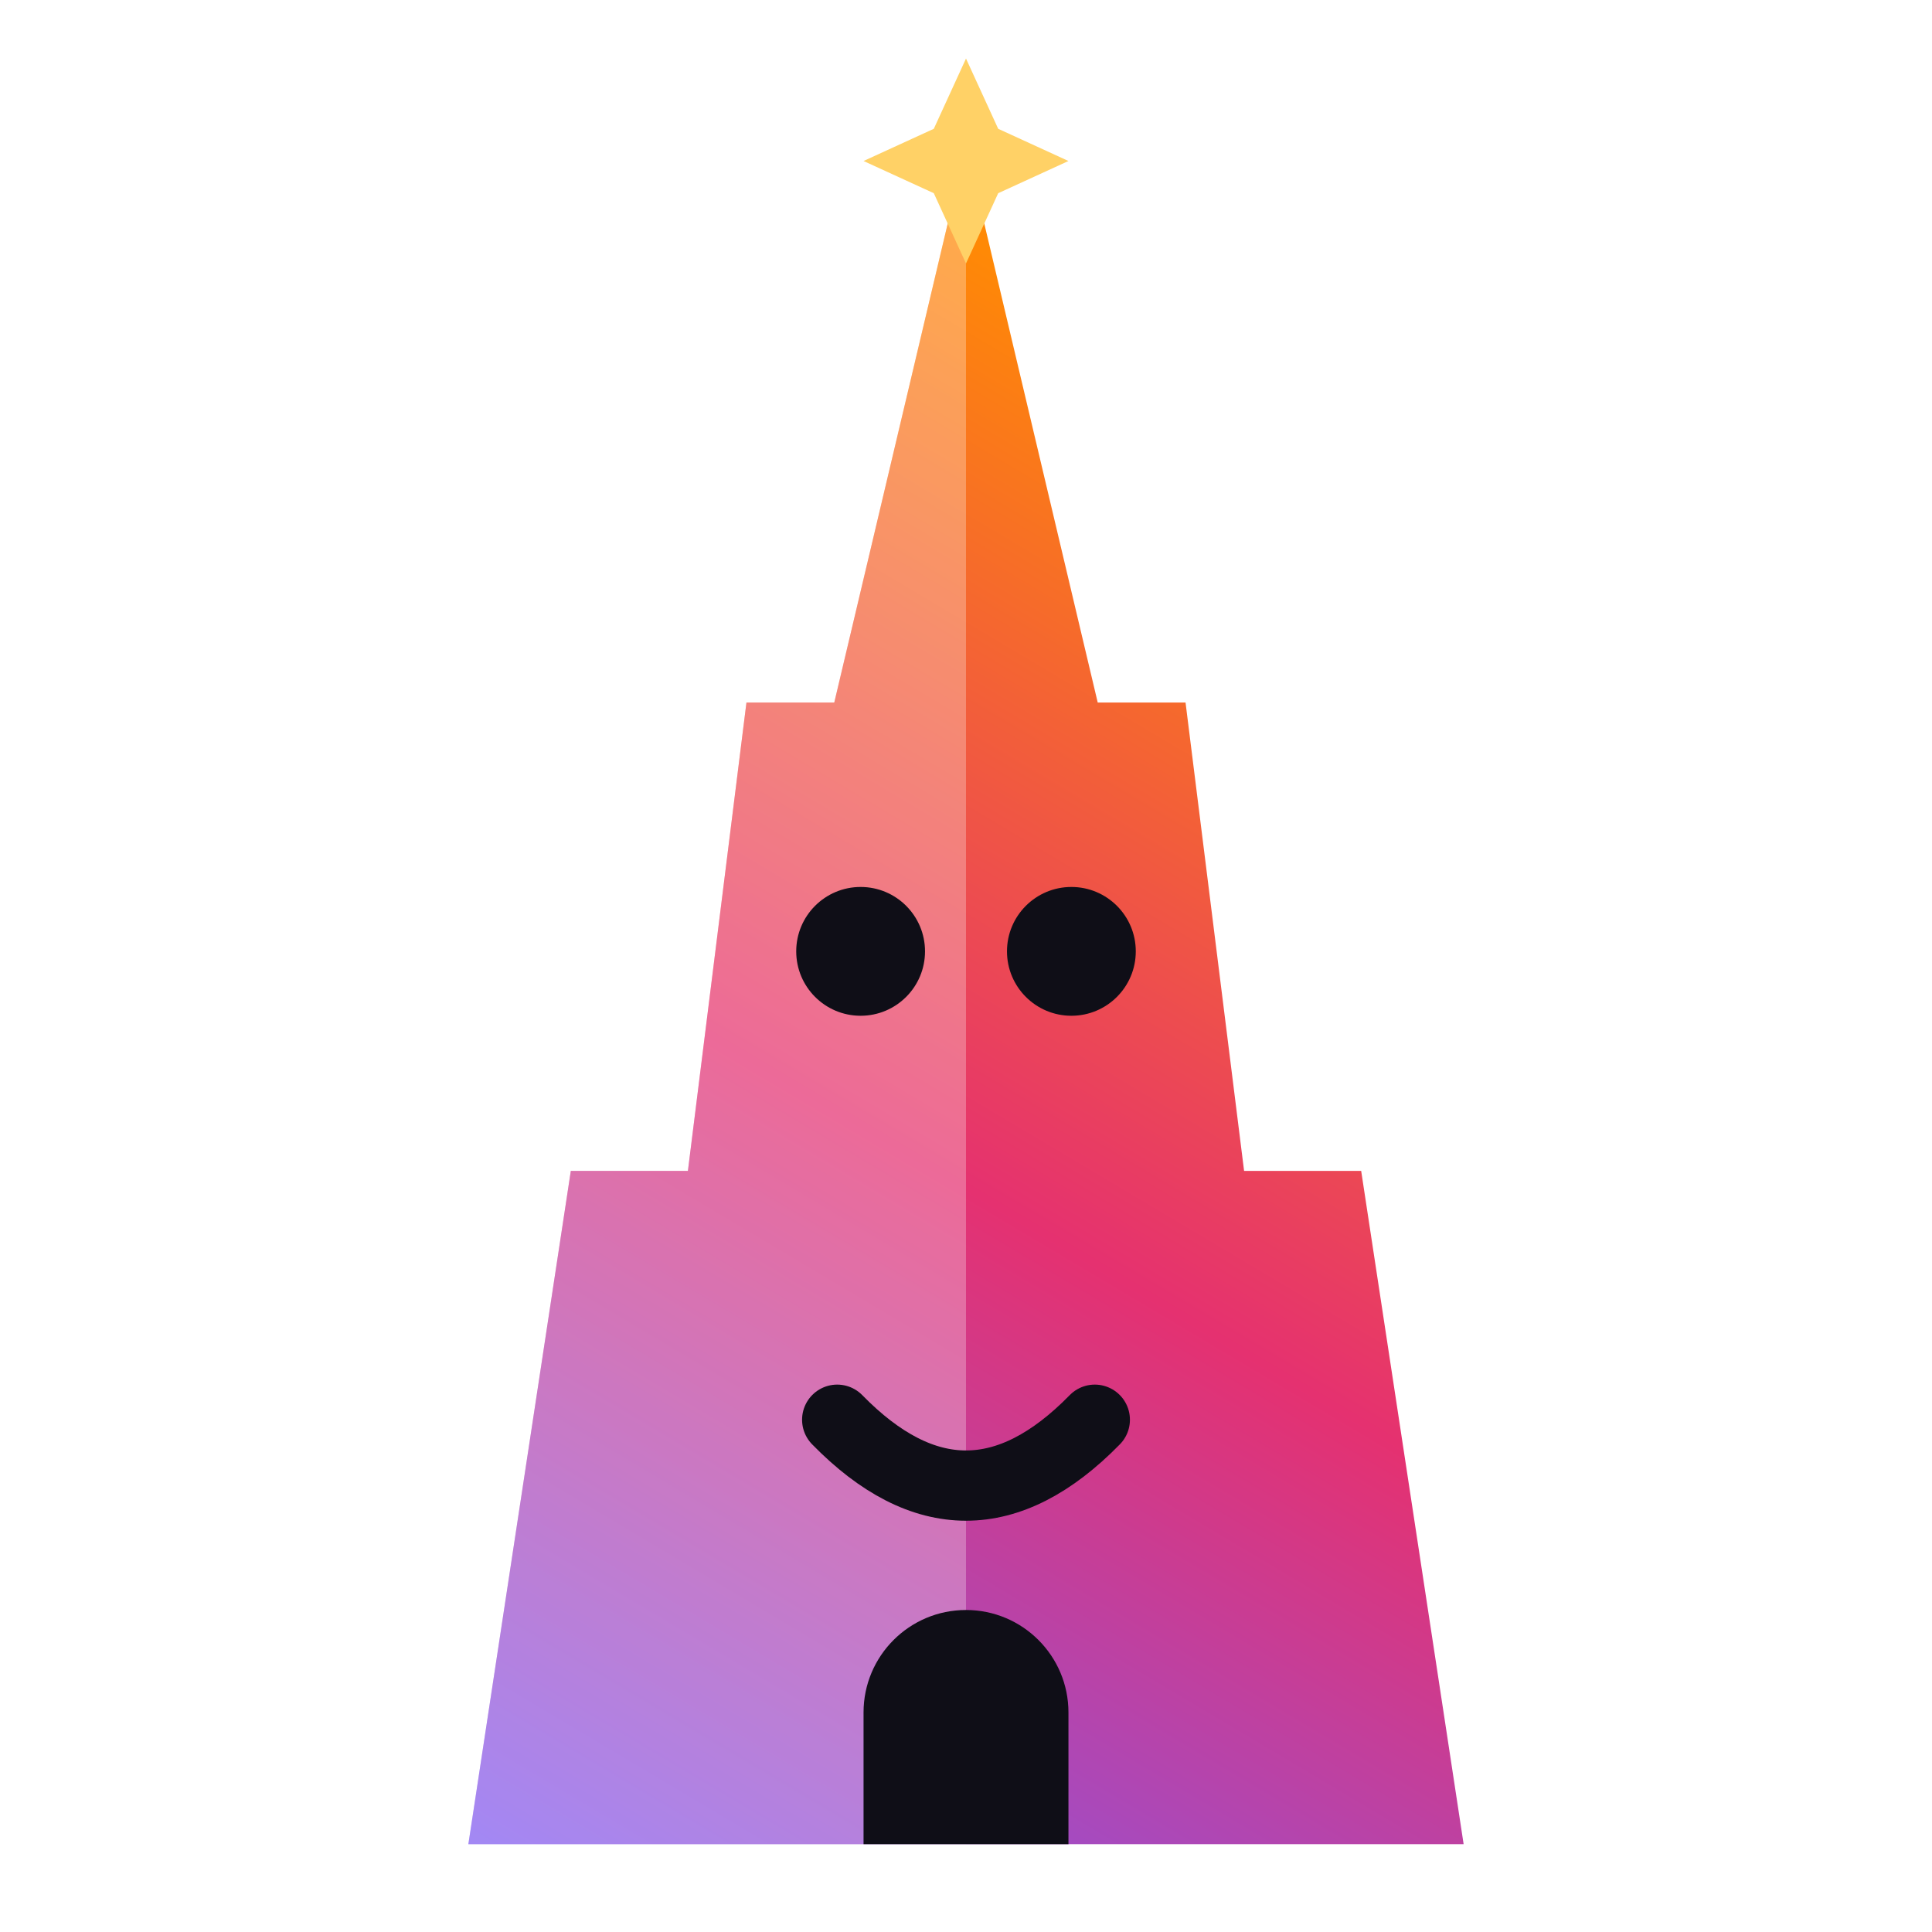
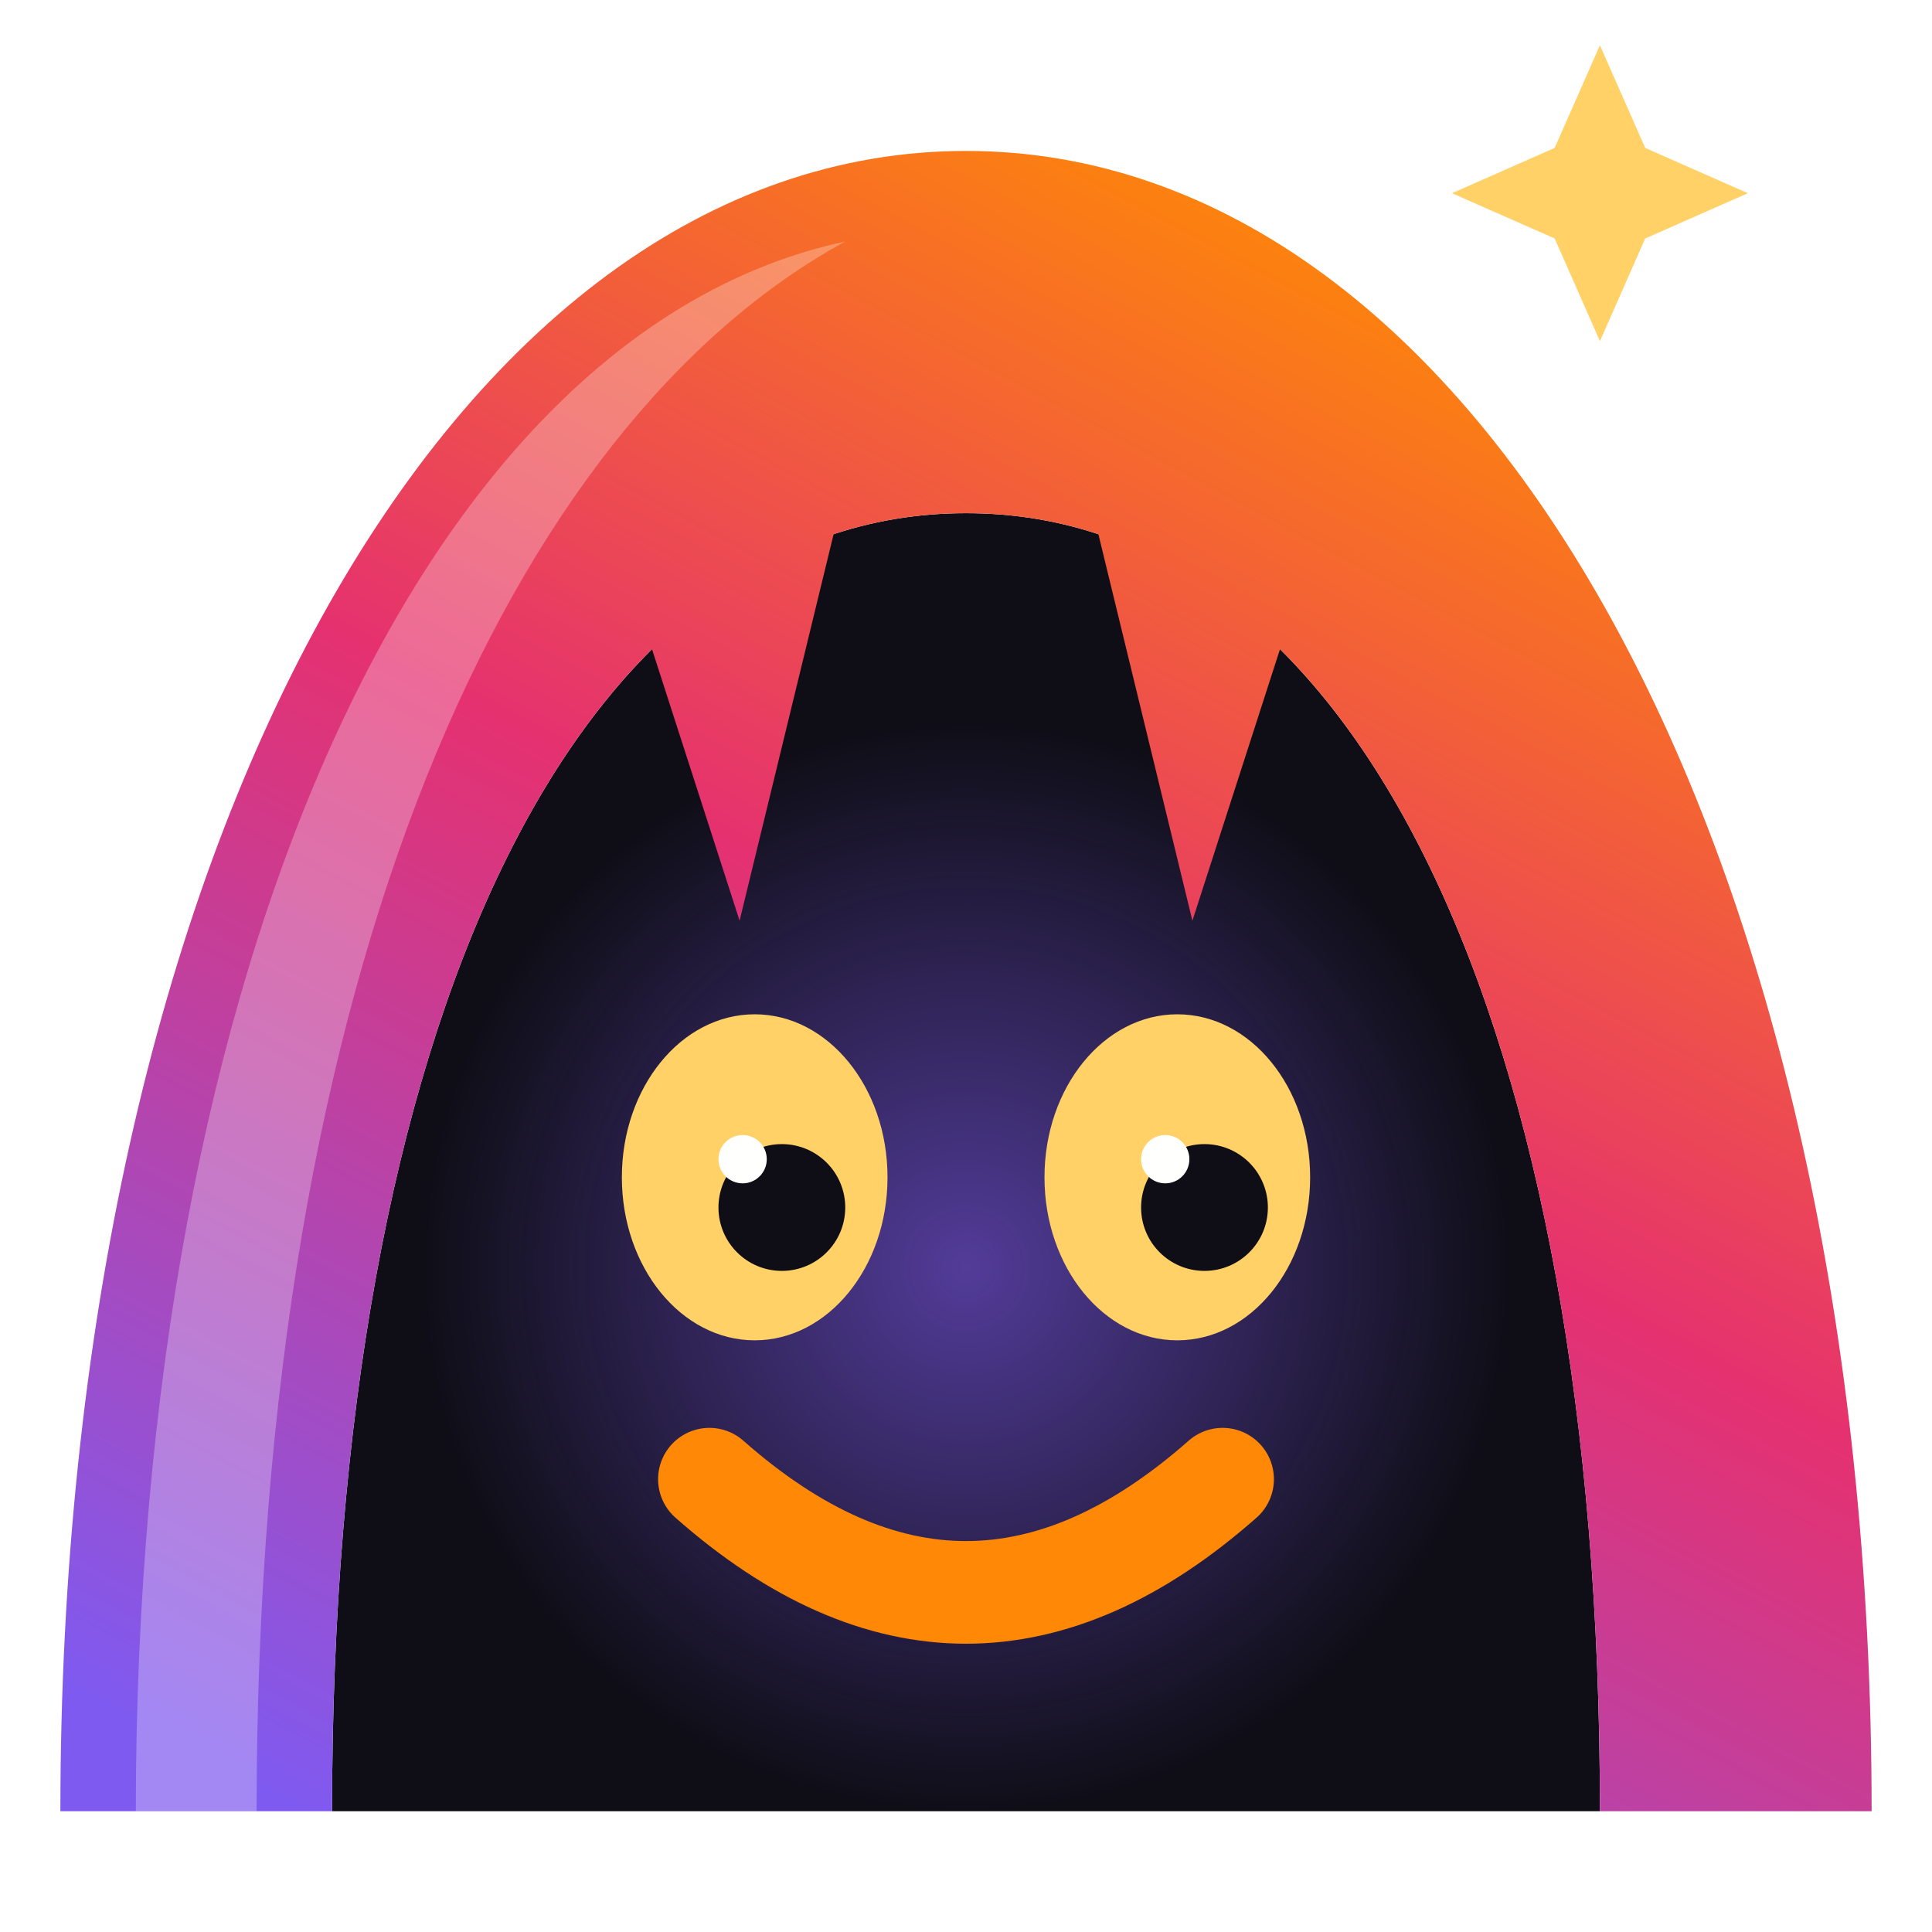
- <svg xmlns="http://www.w3.org/2000/svg" viewBox="-1 -3 66 66" role="img" aria-label="MemeGrotto">
+ <svg xmlns="http://www.w3.org/2000/svg" viewBox="0 0 64 64" role="img" aria-label="MemeGrotto">
  <defs>
-     <linearGradient id="msg" x1="0" y1="1" x2="0.35" y2="0">
+     <linearGradient id="mgcRock" gradientUnits="userSpaceOnUse" x1="10" y1="60" x2="40" y2="4">
      <stop offset="0" stop-color="#7f5af0" />
-       <stop offset=".5" stop-color="#e53170" />
+       <stop offset=".55" stop-color="#e53170" />
      <stop offset="1" stop-color="#ff8906" />
    </linearGradient>
+     <radialGradient id="mgcGlow" gradientUnits="userSpaceOnUse" cx="32" cy="42" r="18">
+       <stop offset="0" stop-color="#7f5af0" stop-opacity=".6" />
+       <stop offset="1" stop-color="#7f5af0" stop-opacity="0" />
+     </radialGradient>
  </defs>
-   <path fill="url(#msg)" d="M32 2 L36.5 21 H39.5 L41.5 37 H45.5 L49 60 H15 L18.5 37 H22.5 L24.5 21 H27.5 Z" />
-   <path fill="#fffffe" opacity=".28" d="M32 2 L32 60 H15 L18.5 37 H22.5 L24.5 21 H27.5 Z" />
-   <circle cx="28.4" cy="29.5" r="2.2" fill="#0f0e17" />
-   <circle cx="35.6" cy="29.5" r="2.2" fill="#0f0e17" />
-   <path d="M27.6 45.5 Q32 50 36.4 45.5" fill="none" stroke="#0f0e17" stroke-width="2.4" stroke-linecap="round" />
-   <path fill="#0f0e17" d="M28.5 60 V55.5 a3.5 3.5 0 0 1 7 0 V60 Z" />
-   <path fill="#ffd166" d="M32 0 l1.1 2.4 2.4 1.1 -2.4 1.1 L32 7 l-1.1-2.4 -2.4-1.1 2.4-1.1Z" transform="translate(0 -1) scale(1)" />
+   <path fill="#0f0e17" d="M11 60 C11 34 19 17 32 17 C45 17 53 34 53 60 Z" />
+   <path fill="url(#mgcGlow)" d="M11 60 C11 34 19 17 32 17 C45 17 53 34 53 60 Z" />
+   <path fill="url(#mgcRock)" fill-rule="evenodd" d="M2 60 C2 28 15 5 32 5 C49 5 62 28 62 60 Z M11 60 C11 34 19 17 32 17 C45 17 53 34 53 60 Z" />
+   <path fill="url(#mgcRock)" d="M19.5 15 L24.5 30.5 L29 12 Z M35 12 L39.5 30.5 L44.5 15 Z" />
+   <path fill="#fffffe" opacity=".28" d="M4.5 60 C4.5 32 14 11 28 8 C17 14 8.5 32 8.5 60 Z" />
+   <ellipse cx="25" cy="39" rx="4.4" ry="5.4" fill="#ffd166" />
+   <ellipse cx="39" cy="39" rx="4.4" ry="5.4" fill="#ffd166" />
+   <circle cx="25.9" cy="40" r="2.1" fill="#0f0e17" />
+   <circle cx="39.9" cy="40" r="2.1" fill="#0f0e17" />
+   <circle cx="24.6" cy="38.4" r=".8" fill="#fffffe" />
+   <circle cx="38.6" cy="38.4" r=".8" fill="#fffffe" />
+   <path d="M23.5 49 Q32 56.5 40.5 49" fill="none" stroke="#ff8906" stroke-width="3.4" stroke-linecap="round" />
+   <path fill="#ffd166" d="M53 1.5 l1.5 3.4 3.4 1.5 -3.4 1.5 L53 11.3 l-1.5-3.4 -3.4-1.5 3.4-1.5Z" />
</svg>
